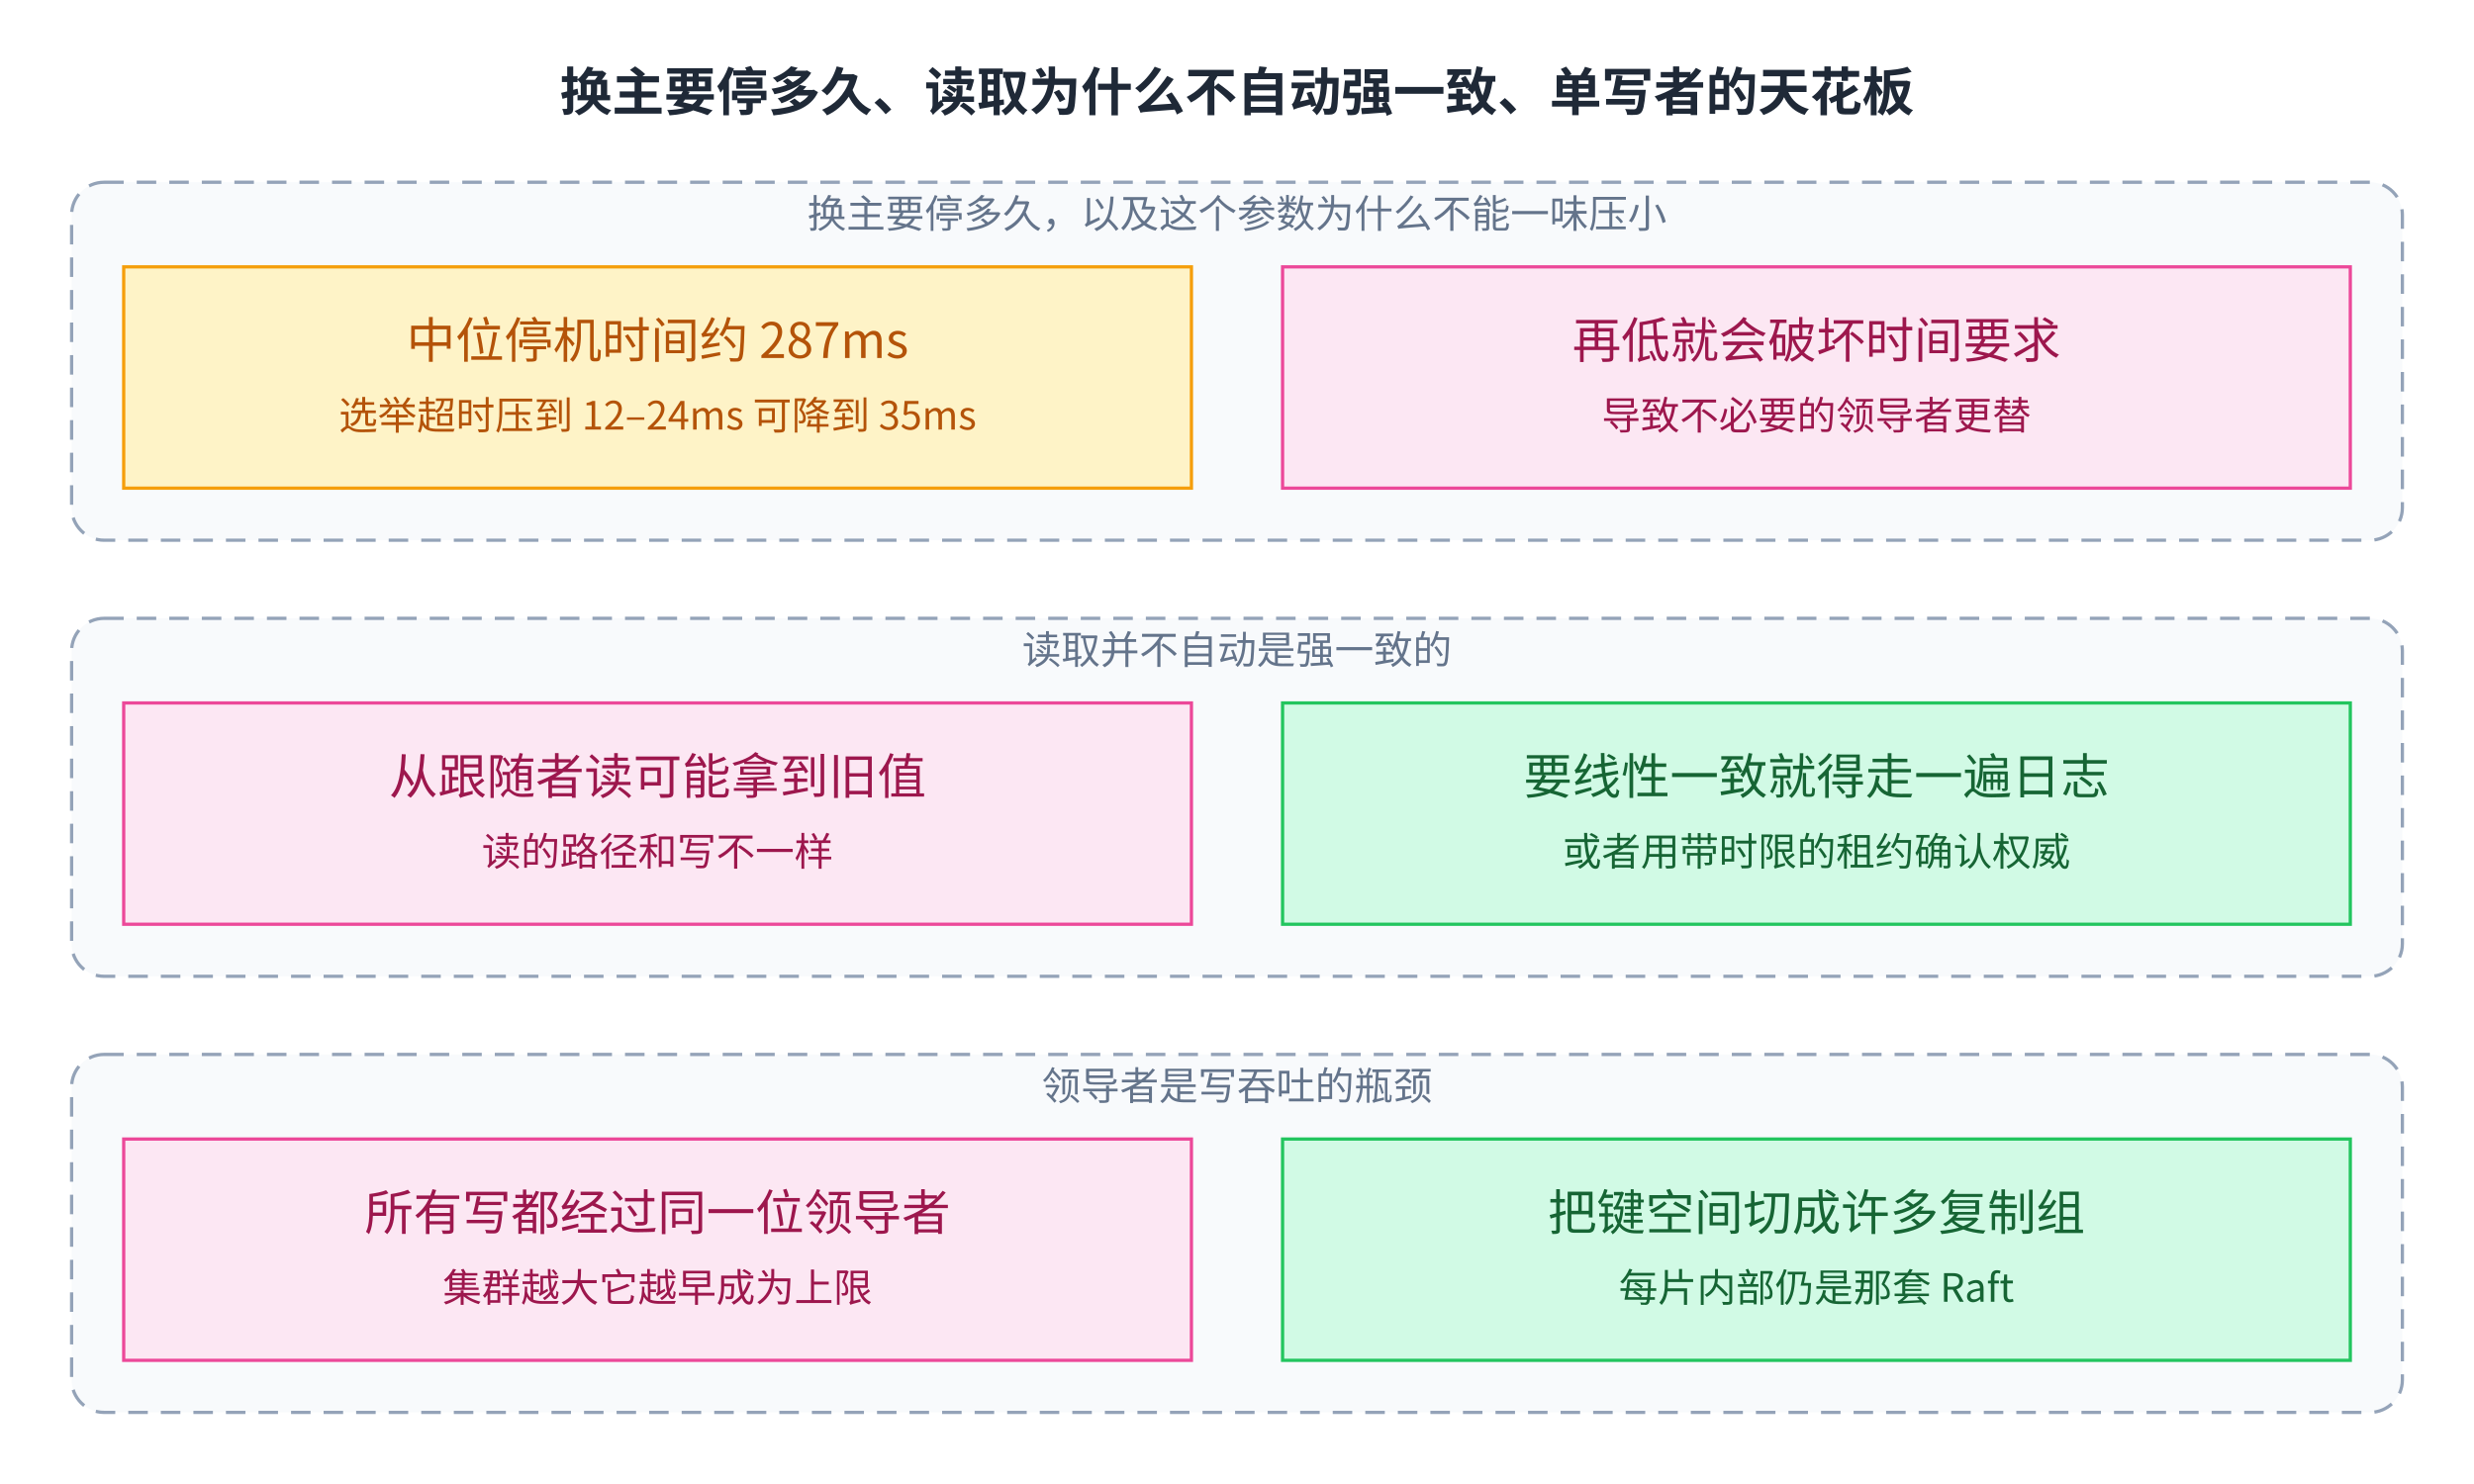
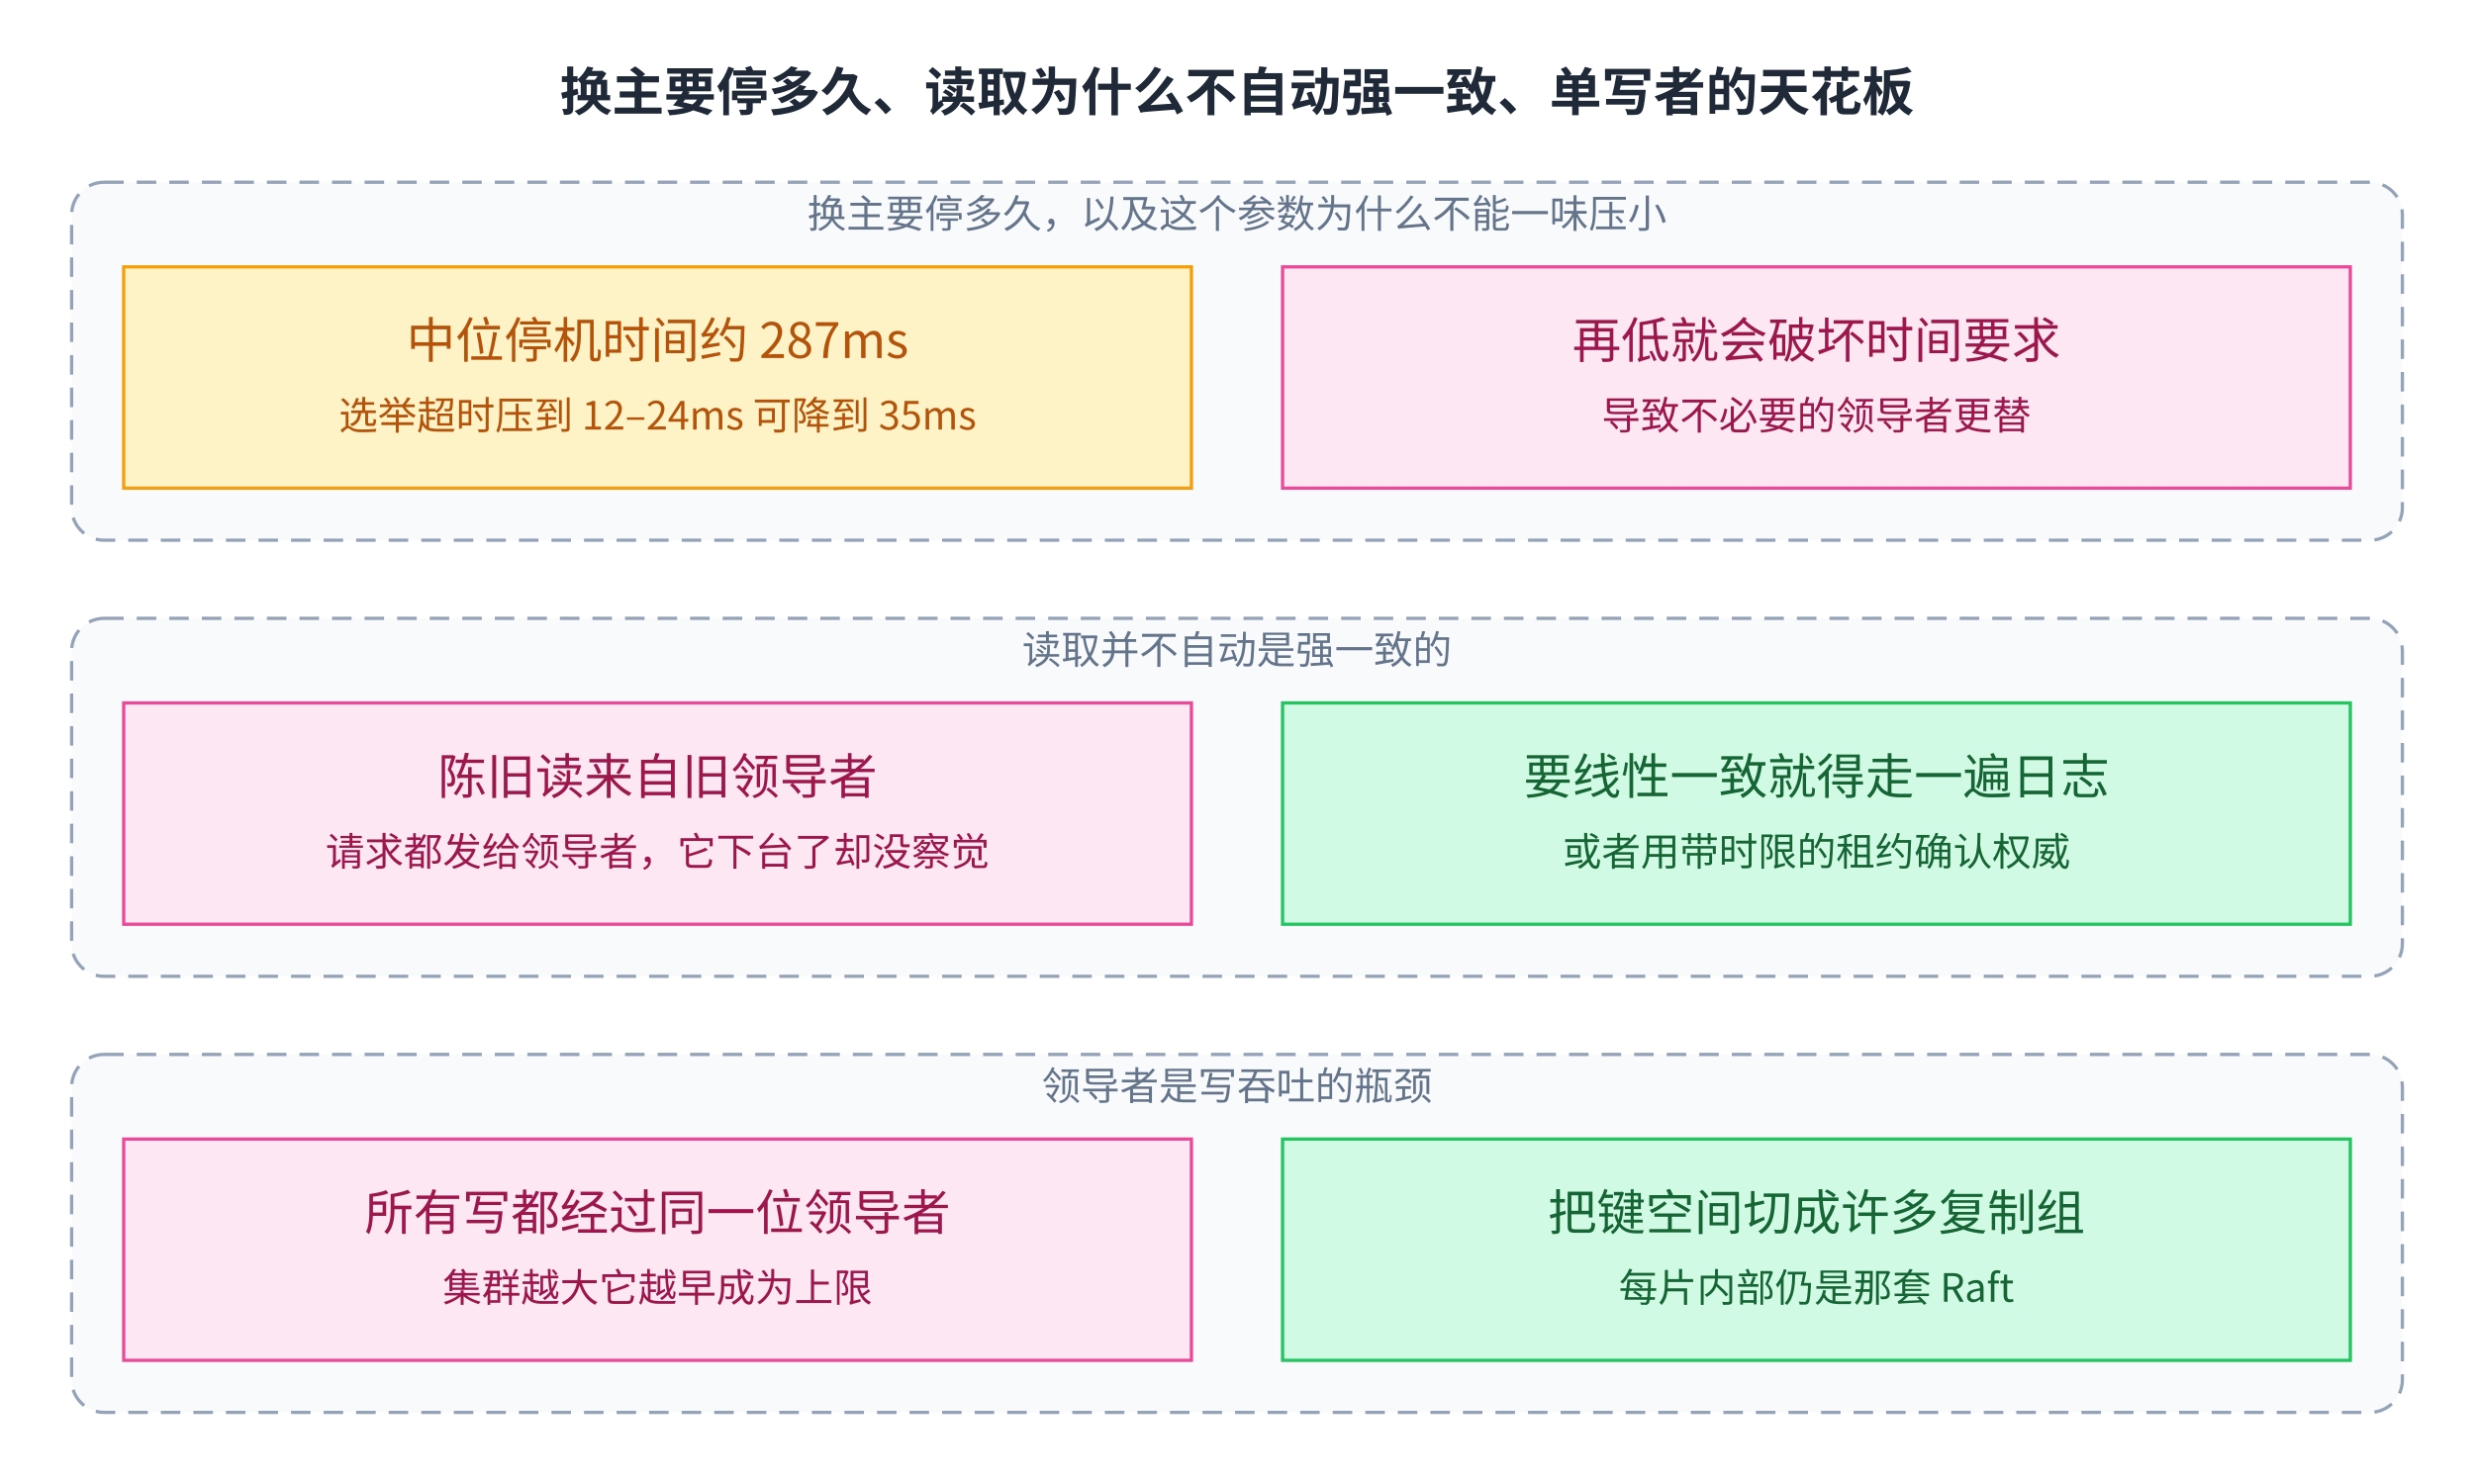
<svg xmlns="http://www.w3.org/2000/svg" viewBox="0 0 760 456" width="760" height="456" role="img" aria-labelledby="fig-raft-14-title fig-raft-14-desc">
  <defs>
    <style>
      text { font-family: 'PingFang SC', 'Microsoft YaHei', 'Noto Sans CJK SC', system-ui, sans-serif; }
    </style>
    <marker id="arrow" markerWidth="8" markerHeight="8" refX="2" refY="4" orient="auto" markerUnits="userSpaceOnUse">
      <path d="M0,0 L8,4 L0,8 L2,4 z" fill="#64748b" />
    </marker>
  </defs>
  <rect x="0" y="0" width="760" height="456" fill="#ffffff" />
  <text x="380" y="34" font-size="16" font-weight="600" fill="#1f2937" text-anchor="middle">换主要停多久、读取为什么不自动强一致、单写者的天花板</text>
  <rect x="22" y="56" width="716" height="110" rx="10" fill="#f8fafc" stroke="#94a3b8" stroke-dasharray="6,4" />
  <text x="380" y="70" font-size="12" fill="#64748b" text-anchor="middle">换主要停多久，以及这个参数为什么不能一味压小</text>
  <rect x="22" y="190" width="716" height="110" rx="10" fill="#f8fafc" stroke="#94a3b8" stroke-dasharray="6,4" />
  <text x="380" y="204" font-size="12" fill="#64748b" text-anchor="middle">读取并不自动是强一致的</text>
  <rect x="22" y="324" width="716" height="110" rx="10" fill="#f8fafc" stroke="#94a3b8" stroke-dasharray="6,4" />
  <text x="380" y="338" font-size="12" fill="#64748b" text-anchor="middle">领导者是写吞吐的瓶颈</text>
  <rect x="38" y="82" width="328" height="68" fill="#fef3c7" stroke="#f59e0b" />
  <text x="202" y="110" font-size="15" fill="#b45309" text-anchor="middle">中位停机时间约 287ms</text>
  <text x="202" y="132" font-size="12" fill="#b45309" text-anchor="middle">选举超时压到 12–24ms 可降到 35ms</text>
  <rect x="394" y="82" width="328" height="68" fill="#fce7f3" stroke="#ec4899" />
  <text x="558" y="110" font-size="15" fill="#9d174d" text-anchor="middle">再低就会破坏时间要求</text>
  <text x="558" y="132" font-size="12" fill="#9d174d" text-anchor="middle">导致不必要的领导者更替</text>
  <rect x="38" y="216" width="328" height="68" fill="#fce7f3" stroke="#ec4899" />
-   <text x="202" y="244" font-size="15" fill="#9d174d" text-anchor="middle">从跟随者读可能拿到旧值</text>
-   <text x="202" y="266" font-size="12" fill="#9d174d" text-anchor="middle">读的路径和写不一样</text>
+   <text x="202" y="244" font-size="15" fill="#9d174d" text-anchor="middle">陈旧读来自旧领导者</text>
+   <text x="202" y="266" font-size="12" fill="#9d174d" text-anchor="middle">请求都发给领导者，它下台了却没察觉</text>
  <rect x="394" y="216" width="328" height="68" fill="#d1fae5" stroke="#22c55e" />
  <text x="558" y="244" font-size="15" fill="#166534" text-anchor="middle">要线性一致就得走一遍日志</text>
  <text x="558" y="266" font-size="12" fill="#166534" text-anchor="middle">或者用带时限的租约确认权威</text>
  <rect x="38" y="350" width="328" height="68" fill="#fce7f3" stroke="#ec4899" />
  <text x="202" y="378" font-size="15" fill="#9d174d" text-anchor="middle">所有写都经过同一位领导者</text>
  <text x="202" y="400" font-size="12" fill="#9d174d" text-anchor="middle">集群越大它越早成为上限</text>
  <rect x="394" y="350" width="328" height="68" fill="#d1fae5" stroke="#22c55e" />
  <text x="558" y="378" font-size="15" fill="#166534" text-anchor="middle">把键空间切成许多复制组</text>
  <text x="558" y="400" font-size="12" fill="#166534" text-anchor="middle">每片内部仍是那套 Raft</text>
</svg>
